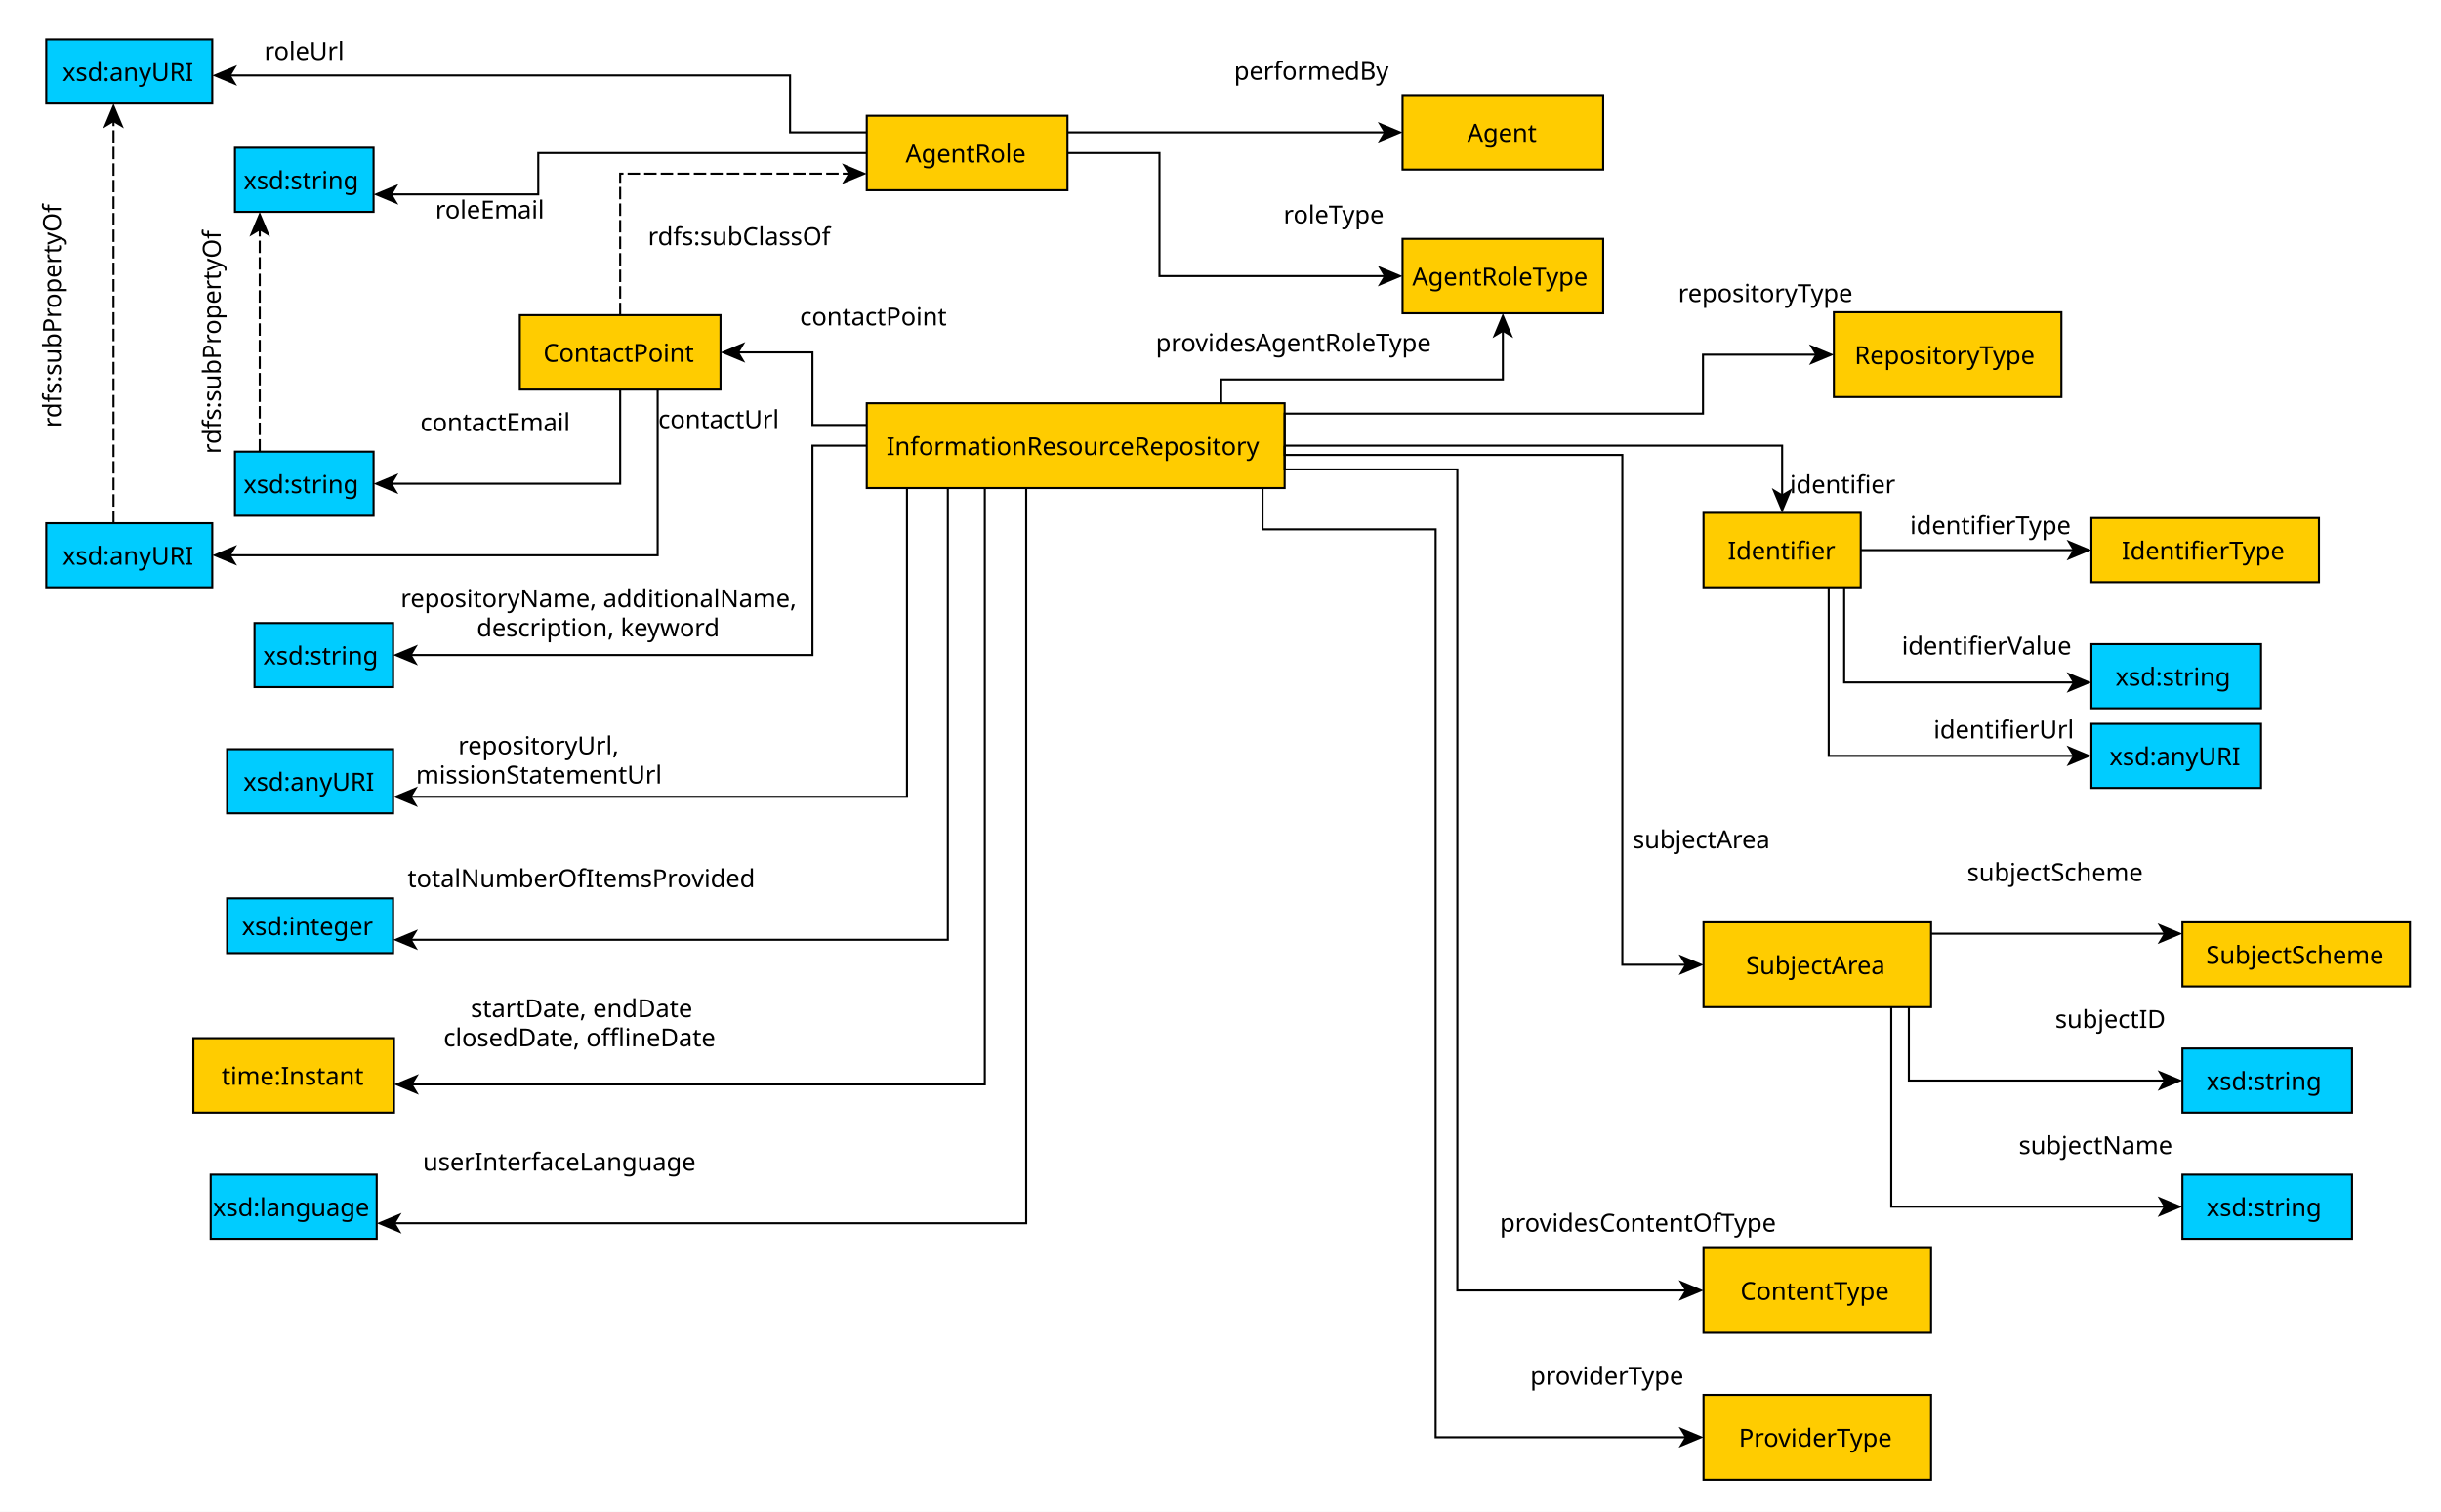
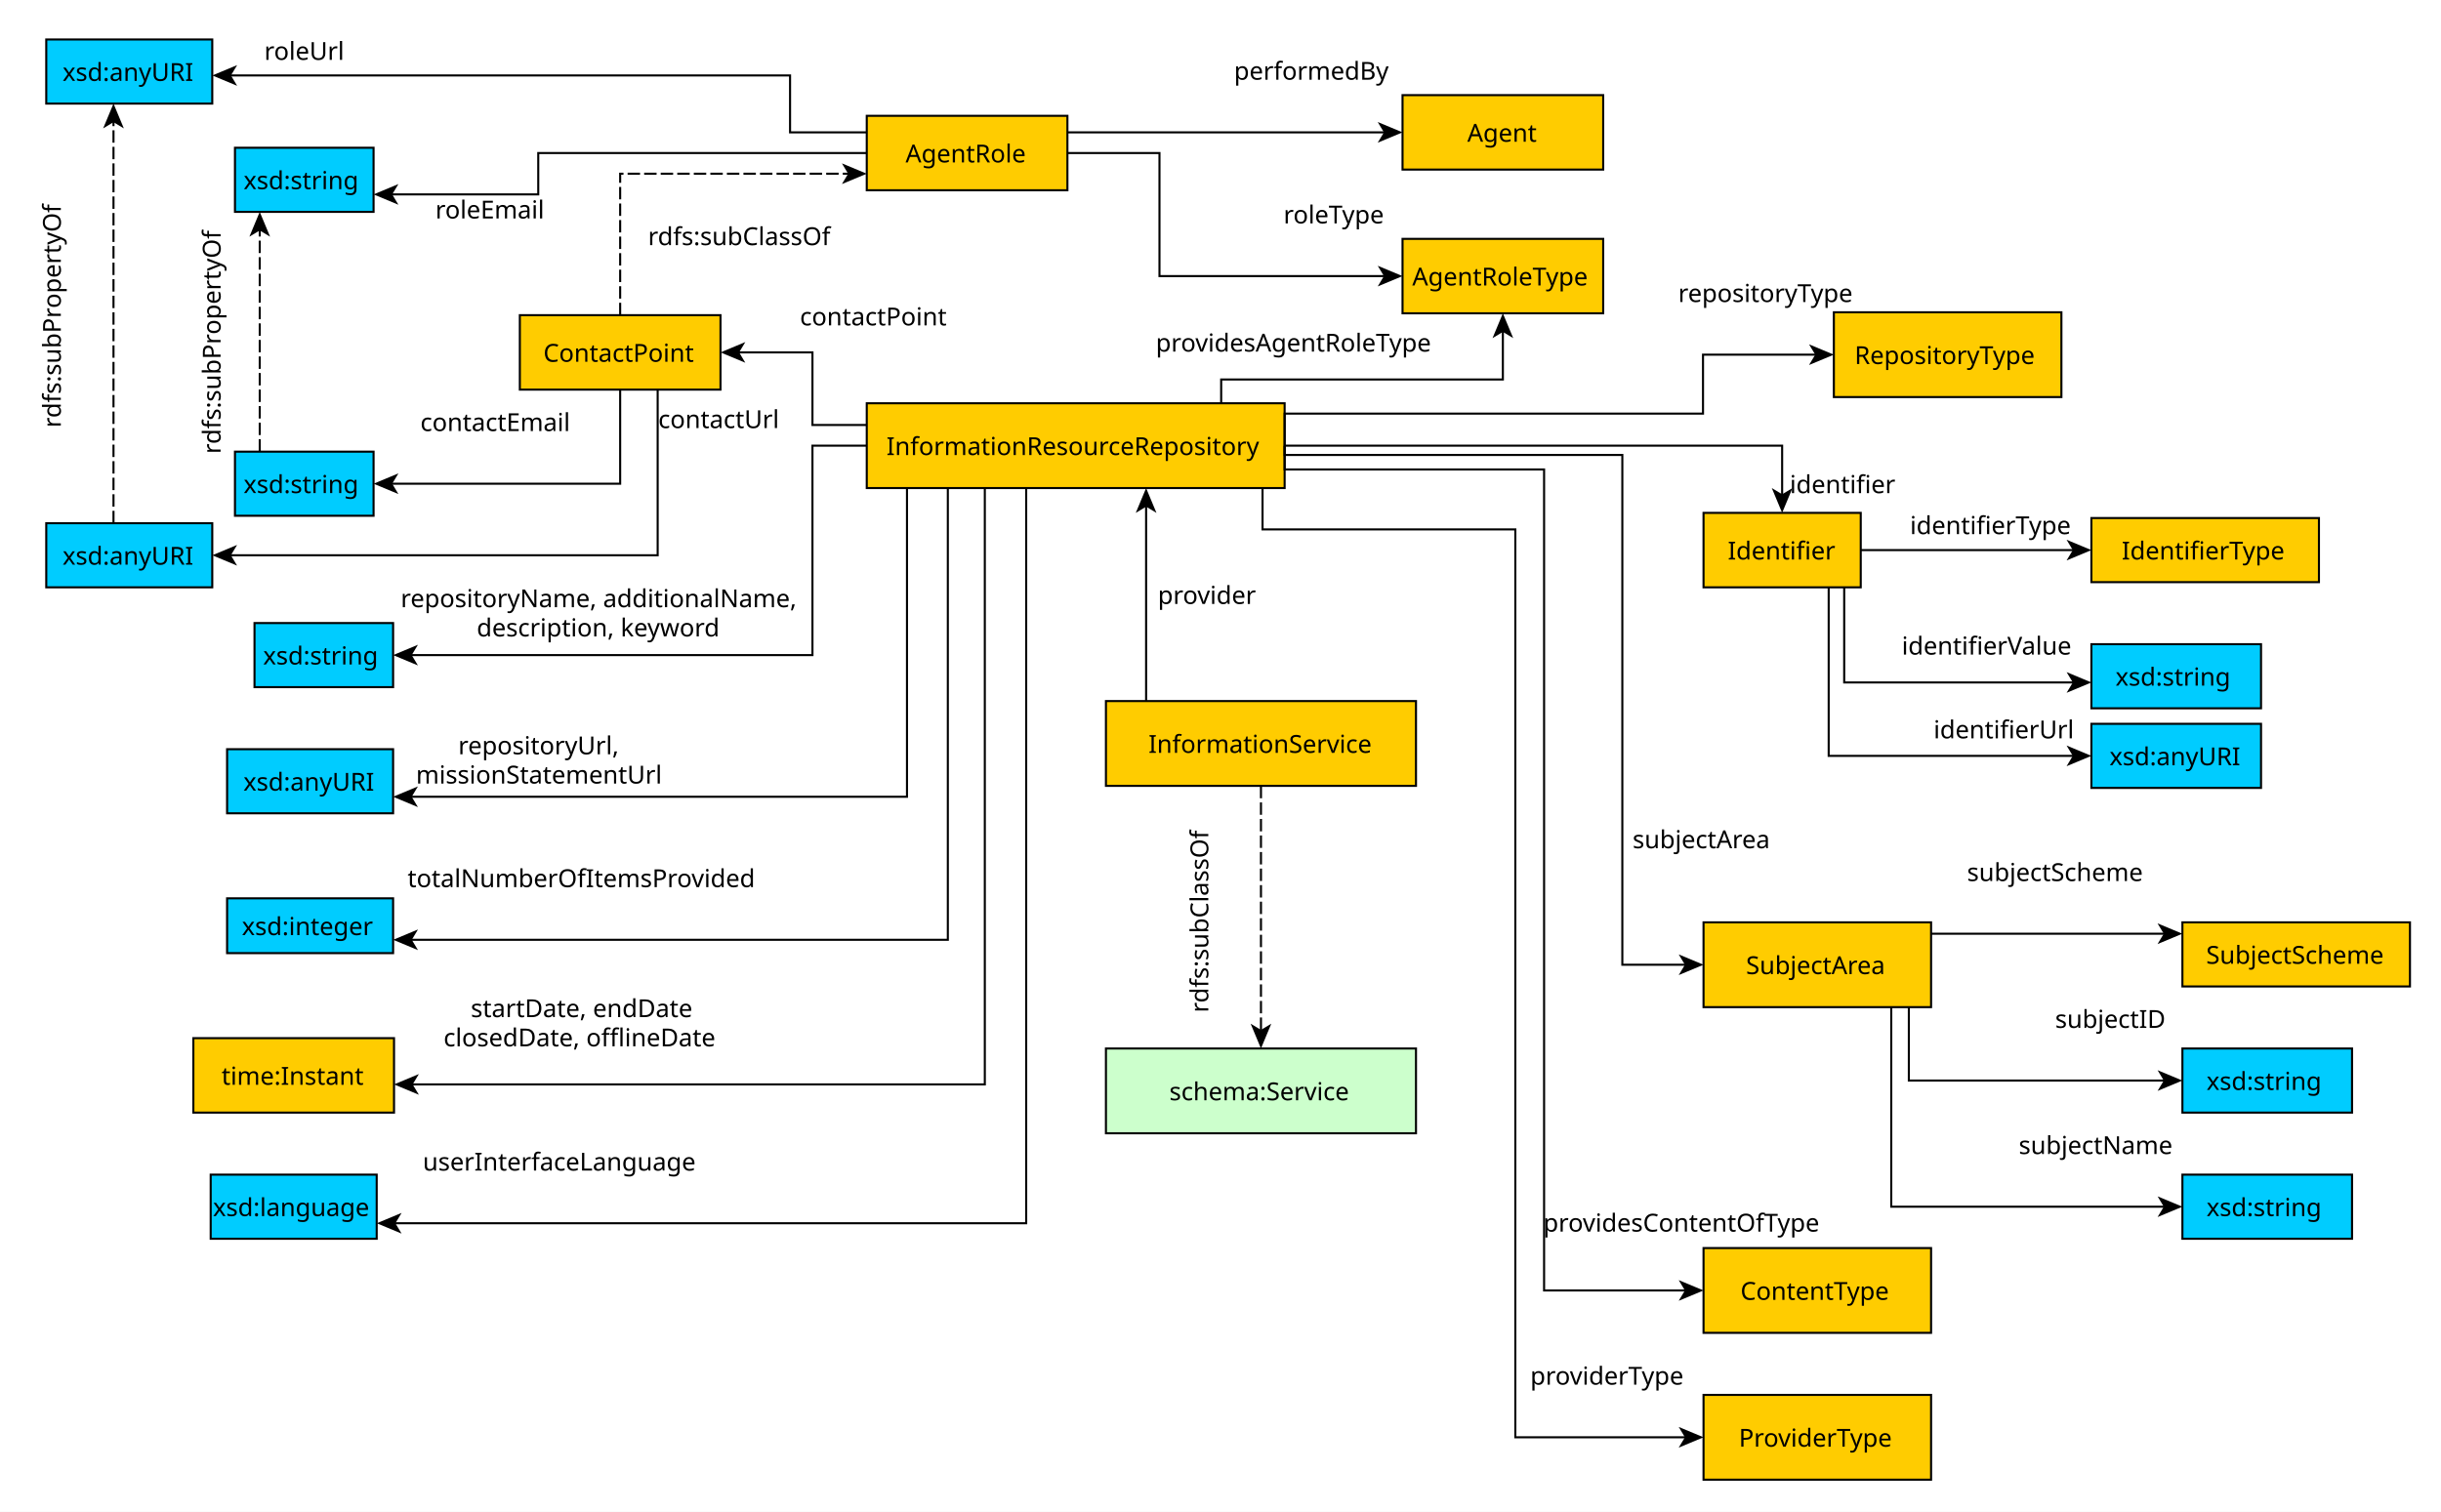
<svg xmlns="http://www.w3.org/2000/svg" fill-opacity="1" color-rendering="auto" color-interpolation="auto" text-rendering="auto" stroke="black" stroke-linecap="square" width="1180" stroke-miterlimit="10" shape-rendering="auto" stroke-opacity="1" fill="black" stroke-dasharray="none" font-weight="normal" stroke-width="1" height="731" font-family="'Dialog'" font-style="normal" stroke-linejoin="miter" font-size="12px" stroke-dashoffset="0" image-rendering="auto">
  <defs id="genericDefs" />
  <g>
    <defs id="defs1">
      <clipPath clipPathUnits="userSpaceOnUse" id="clipPath1">
        <path d="M0 0 L1180 0 L1180 731 L0 731 L0 0 Z" />
      </clipPath>
      <clipPath clipPathUnits="userSpaceOnUse" id="clipPath2">
        <path d="M-8 -115 L1172 -115 L1172 616 L-8 616 L-8 -115 Z" />
      </clipPath>
      <clipPath clipPathUnits="userSpaceOnUse" id="clipPath3">
        <path d="M221.457 -93.035 L221.457 1086.965 L-509.543 1086.965 L-509.543 -93.035 L221.457 -93.035 Z" />
      </clipPath>
      <clipPath clipPathUnits="userSpaceOnUse" id="clipPath4">
        <path d="M208.776 -15.799 L208.776 1164.201 L-522.224 1164.201 L-522.224 -15.799 L208.776 -15.799 Z" />
      </clipPath>
+       <clipPath clipPathUnits="userSpaceOnUse" id="clipPath5">
+         <path d="M491.637 -570.494 L491.637 609.506 L-239.363 609.506 L-239.363 -570.494 L491.637 -570.494 Z" />
+       </clipPath>
    </defs>
    <g fill="white" text-rendering="geometricPrecision" shape-rendering="geometricPrecision" transform="translate(8,115)" stroke="white">
      <rect x="-8" width="1180" height="731" y="-115" clip-path="url(#clipPath2)" stroke="none" />
    </g>
    <g fill="rgb(255,204,0)" text-rendering="geometricPrecision" shape-rendering="geometricPrecision" transform="matrix(1,0,0,1,8,115)" stroke="rgb(255,204,0)">
      <rect x="411" width="202" height="41" y="80" clip-path="url(#clipPath2)" stroke="none" />
    </g>
    <g text-rendering="geometricPrecision" stroke-miterlimit="1.45" shape-rendering="geometricPrecision" transform="matrix(1,0,0,1,8,115)" stroke-linecap="butt">
      <rect fill="none" x="411" width="202" height="41" y="80" clip-path="url(#clipPath2)" />
      <text x="420.512" xml:space="preserve" y="105.035" clip-path="url(#clipPath2)" font-family="sans-serif" stroke="none">InformationResourceRepository</text>
    </g>
    <g fill="rgb(255,204,0)" text-rendering="geometricPrecision" shape-rendering="geometricPrecision" transform="matrix(1,0,0,1,8,115)" stroke="rgb(255,204,0)">
      <rect x="815.5" width="76" height="36" y="133" clip-path="url(#clipPath2)" stroke="none" />
    </g>
    <g text-rendering="geometricPrecision" stroke-miterlimit="1.45" shape-rendering="geometricPrecision" transform="matrix(1,0,0,1,8,115)" stroke-linecap="butt">
      <rect fill="none" x="815.5" width="76" height="36" y="133" clip-path="url(#clipPath2)" />
      <text x="827.212" xml:space="preserve" y="155.535" clip-path="url(#clipPath2)" font-family="sans-serif" stroke="none">Identifier</text>
    </g>
    <g fill="rgb(255,204,0)" text-rendering="geometricPrecision" shape-rendering="geometricPrecision" transform="matrix(1,0,0,1,8,115)" stroke="rgb(255,204,0)">
      <rect x="1003" width="110" height="31" y="135.5" clip-path="url(#clipPath2)" stroke="none" />
    </g>
    <g text-rendering="geometricPrecision" stroke-miterlimit="1.45" shape-rendering="geometricPrecision" transform="matrix(1,0,0,1,8,115)" stroke-linecap="butt">
      <rect fill="none" x="1003" width="110" height="31" y="135.5" clip-path="url(#clipPath2)" />
      <text x="1017.664" xml:space="preserve" y="155.535" clip-path="url(#clipPath2)" font-family="sans-serif" stroke="none">IdentifierType</text>
    </g>
    <g fill="rgb(0,204,255)" text-rendering="geometricPrecision" shape-rendering="geometricPrecision" transform="matrix(1,0,0,1,8,115)" stroke="rgb(0,204,255)">
      <rect x="1003" width="82" height="31" y="196.5" clip-path="url(#clipPath2)" stroke="none" />
    </g>
    <g text-rendering="geometricPrecision" stroke-miterlimit="1.45" shape-rendering="geometricPrecision" transform="matrix(1,0,0,1,8,115)" stroke-linecap="butt">
      <rect fill="none" x="1003" width="82" height="31" y="196.5" clip-path="url(#clipPath2)" />
      <text x="1014.63" xml:space="preserve" y="216.535" clip-path="url(#clipPath2)" font-family="sans-serif" stroke="none">xsd:string</text>
    </g>
    <g fill="rgb(0,204,255)" text-rendering="geometricPrecision" shape-rendering="geometricPrecision" transform="matrix(1,0,0,1,8,115)" stroke="rgb(0,204,255)">
      <rect x="1003" width="82" height="31" y="235" clip-path="url(#clipPath2)" stroke="none" />
    </g>
    <g text-rendering="geometricPrecision" stroke-miterlimit="1.45" shape-rendering="geometricPrecision" transform="matrix(1,0,0,1,8,115)" stroke-linecap="butt">
      <rect fill="none" x="1003" width="82" height="31" y="235" clip-path="url(#clipPath2)" />
      <text x="1011.735" xml:space="preserve" y="255.035" clip-path="url(#clipPath2)" font-family="sans-serif" stroke="none">xsd:anyURI</text>
    </g>
    <g fill="rgb(0,204,255)" text-rendering="geometricPrecision" shape-rendering="geometricPrecision" transform="matrix(1,0,0,1,8,115)" stroke="rgb(0,204,255)">
      <rect x="115.029" width="67" height="31" y="186.274" clip-path="url(#clipPath2)" stroke="none" />
    </g>
    <g text-rendering="geometricPrecision" stroke-miterlimit="1.45" shape-rendering="geometricPrecision" transform="matrix(1,0,0,1,8,115)" stroke-linecap="butt">
      <rect fill="none" x="115.029" width="67" height="31" y="186.274" clip-path="url(#clipPath2)" />
      <text x="119.159" xml:space="preserve" y="206.31" clip-path="url(#clipPath2)" font-family="sans-serif" stroke="none">xsd:string</text>
    </g>
    <g fill="rgb(0,204,255)" text-rendering="geometricPrecision" shape-rendering="geometricPrecision" transform="matrix(1,0,0,1,8,115)" stroke="rgb(0,204,255)">
      <rect x="101.779" width="80.25" height="31" y="247.274" clip-path="url(#clipPath2)" stroke="none" />
    </g>
    <g text-rendering="geometricPrecision" stroke-miterlimit="1.45" shape-rendering="geometricPrecision" transform="matrix(1,0,0,1,8,115)" stroke-linecap="butt">
      <rect fill="none" x="101.779" width="80.25" height="31" y="247.274" clip-path="url(#clipPath2)" />
      <text x="109.64" xml:space="preserve" y="267.31" clip-path="url(#clipPath2)" font-family="sans-serif" stroke="none">xsd:anyURI</text>
    </g>
    <g fill="rgb(255,204,0)" text-rendering="geometricPrecision" shape-rendering="geometricPrecision" transform="matrix(1,0,0,1,8,115)" stroke="rgb(255,204,0)">
      <rect x="670" width="97" height="36" y="-69" clip-path="url(#clipPath2)" stroke="none" />
    </g>
    <g text-rendering="geometricPrecision" stroke-miterlimit="1.45" shape-rendering="geometricPrecision" transform="matrix(1,0,0,1,8,115)" stroke-linecap="butt">
      <rect fill="none" x="670" width="97" height="36" y="-69" clip-path="url(#clipPath2)" />
      <text x="701.309" xml:space="preserve" y="-46.465" clip-path="url(#clipPath2)" font-family="sans-serif" stroke="none">Agent</text>
    </g>
    <g fill="rgb(0,204,255)" text-rendering="geometricPrecision" shape-rendering="geometricPrecision" transform="matrix(1,0,0,1,8,115)" stroke="rgb(0,204,255)">
      <rect x="105.587" width="67" height="31" y="-43.553" clip-path="url(#clipPath2)" stroke="none" />
    </g>
    <g text-rendering="geometricPrecision" stroke-miterlimit="1.45" shape-rendering="geometricPrecision" transform="matrix(1,0,0,1,8,115)" stroke-linecap="butt">
      <rect fill="none" x="105.587" width="67" height="31" y="-43.553" clip-path="url(#clipPath2)" />
      <text x="109.717" xml:space="preserve" y="-23.518" clip-path="url(#clipPath2)" font-family="sans-serif" stroke="none">xsd:string</text>
    </g>
    <g fill="rgb(255,204,0)" text-rendering="geometricPrecision" shape-rendering="geometricPrecision" transform="matrix(1,0,0,1,8,115)" stroke="rgb(255,204,0)">
      <rect x="878.5" width="110" height="41" y="36" clip-path="url(#clipPath2)" stroke="none" />
    </g>
    <g text-rendering="geometricPrecision" stroke-miterlimit="1.45" shape-rendering="geometricPrecision" transform="matrix(1,0,0,1,8,115)" stroke-linecap="butt">
      <rect fill="none" x="878.5" width="110" height="41" y="36" clip-path="url(#clipPath2)" />
      <text x="888.541" xml:space="preserve" y="61.035" clip-path="url(#clipPath2)" font-family="sans-serif" stroke="none">RepositoryType</text>
    </g>
    <g fill="rgb(0,204,255)" text-rendering="geometricPrecision" shape-rendering="geometricPrecision" transform="matrix(1,0,0,1,8,115)" stroke="rgb(0,204,255)">
      <rect x="101.779" width="80.25" height="26.5" y="319.387" clip-path="url(#clipPath2)" stroke="none" />
    </g>
    <g text-rendering="geometricPrecision" stroke-miterlimit="1.45" shape-rendering="geometricPrecision" transform="matrix(1,0,0,1,8,115)" stroke-linecap="butt">
      <rect fill="none" x="101.779" width="80.25" height="26.5" y="319.387" clip-path="url(#clipPath2)" />
      <text x="108.907" xml:space="preserve" y="337.172" clip-path="url(#clipPath2)" font-family="sans-serif" stroke="none">xsd:integer</text>
    </g>
    <g fill="rgb(0,204,255)" text-rendering="geometricPrecision" shape-rendering="geometricPrecision" transform="matrix(1,0,0,1,8,115)" stroke="rgb(0,204,255)">
      <rect x="93.848" width="80.25" height="31" y="453" clip-path="url(#clipPath2)" stroke="none" />
    </g>
    <g text-rendering="geometricPrecision" stroke-miterlimit="1.45" shape-rendering="geometricPrecision" transform="matrix(1,0,0,1,8,115)" stroke-linecap="butt">
      <rect fill="none" x="93.848" width="80.25" height="31" y="453" clip-path="url(#clipPath2)" />
      <text x="94.926" xml:space="preserve" y="473.035" clip-path="url(#clipPath2)" font-family="sans-serif" stroke="none">xsd:language</text>
    </g>
    <g fill="rgb(255,204,0)" text-rendering="geometricPrecision" shape-rendering="geometricPrecision" transform="matrix(1,0,0,1,8,115)" stroke="rgb(255,204,0)">
      <rect x="815.5" width="110" height="41" y="331" clip-path="url(#clipPath2)" stroke="none" />
    </g>
    <g text-rendering="geometricPrecision" stroke-miterlimit="1.45" shape-rendering="geometricPrecision" transform="matrix(1,0,0,1,8,115)" stroke-linecap="butt">
      <rect fill="none" x="815.5" width="110" height="41" y="331" clip-path="url(#clipPath2)" />
      <text x="836.032" xml:space="preserve" y="356.035" clip-path="url(#clipPath2)" font-family="sans-serif" stroke="none">SubjectArea</text>
    </g>
    <g fill="rgb(255,204,0)" text-rendering="geometricPrecision" shape-rendering="geometricPrecision" transform="matrix(1,0,0,1,8,115)" stroke="rgb(255,204,0)">
      <rect x="1047" width="110" height="31" y="331" clip-path="url(#clipPath2)" stroke="none" />
    </g>
    <g text-rendering="geometricPrecision" stroke-miterlimit="1.45" shape-rendering="geometricPrecision" transform="matrix(1,0,0,1,8,115)" stroke-linecap="butt">
      <rect fill="none" x="1047" width="110" height="31" y="331" clip-path="url(#clipPath2)" />
      <text x="1058.468" xml:space="preserve" y="351.035" clip-path="url(#clipPath2)" font-family="sans-serif" stroke="none">SubjectScheme</text>
    </g>
    <g fill="rgb(0,204,255)" text-rendering="geometricPrecision" shape-rendering="geometricPrecision" transform="matrix(1,0,0,1,8,115)" stroke="rgb(0,204,255)">
      <rect x="1047" width="82" height="31" y="392" clip-path="url(#clipPath2)" stroke="none" />
    </g>
    <g text-rendering="geometricPrecision" stroke-miterlimit="1.45" shape-rendering="geometricPrecision" transform="matrix(1,0,0,1,8,115)" stroke-linecap="butt">
      <rect fill="none" x="1047" width="82" height="31" y="392" clip-path="url(#clipPath2)" />
      <text x="1058.63" xml:space="preserve" y="412.035" clip-path="url(#clipPath2)" font-family="sans-serif" stroke="none">xsd:string</text>
    </g>
    <g fill="rgb(0,204,255)" text-rendering="geometricPrecision" shape-rendering="geometricPrecision" transform="matrix(1,0,0,1,8,115)" stroke="rgb(0,204,255)">
      <rect x="1047" width="82" height="31" y="453" clip-path="url(#clipPath2)" stroke="none" />
    </g>
    <g text-rendering="geometricPrecision" stroke-miterlimit="1.45" shape-rendering="geometricPrecision" transform="matrix(1,0,0,1,8,115)" stroke-linecap="butt">
      <rect fill="none" x="1047" width="82" height="31" y="453" clip-path="url(#clipPath2)" />
      <text x="1058.63" xml:space="preserve" y="473.035" clip-path="url(#clipPath2)" font-family="sans-serif" stroke="none">xsd:string</text>
    </g>
    <g fill="rgb(255,204,0)" text-rendering="geometricPrecision" shape-rendering="geometricPrecision" transform="matrix(1,0,0,1,8,115)" stroke="rgb(255,204,0)">
      <rect x="815.5" width="110" height="41" y="488.5" clip-path="url(#clipPath2)" stroke="none" />
    </g>
    <g text-rendering="geometricPrecision" stroke-miterlimit="1.45" shape-rendering="geometricPrecision" transform="matrix(1,0,0,1,8,115)" stroke-linecap="butt">
      <rect fill="none" x="815.5" width="110" height="41" y="488.5" clip-path="url(#clipPath2)" />
      <text x="833.337" xml:space="preserve" y="513.535" clip-path="url(#clipPath2)" font-family="sans-serif" stroke="none">ContentType</text>
    </g>
    <g fill="rgb(255,204,0)" text-rendering="geometricPrecision" shape-rendering="geometricPrecision" transform="matrix(1,0,0,1,8,115)" stroke="rgb(255,204,0)">
      <rect x="815.5" width="110" height="41" y="559.5" clip-path="url(#clipPath2)" stroke="none" />
    </g>
    <g text-rendering="geometricPrecision" stroke-miterlimit="1.45" shape-rendering="geometricPrecision" transform="matrix(1,0,0,1,8,115)" stroke-linecap="butt">
      <rect fill="none" x="815.5" width="110" height="41" y="559.5" clip-path="url(#clipPath2)" />
      <text x="832.581" xml:space="preserve" y="584.535" clip-path="url(#clipPath2)" font-family="sans-serif" stroke="none">ProviderType</text>
    </g>
    <g fill="rgb(255,204,0)" text-rendering="geometricPrecision" shape-rendering="geometricPrecision" transform="matrix(1,0,0,1,8,115)" stroke="rgb(255,204,0)">
      <rect x="411" width="97" height="36" y="-59" clip-path="url(#clipPath2)" stroke="none" />
    </g>
    <g text-rendering="geometricPrecision" stroke-miterlimit="1.45" shape-rendering="geometricPrecision" transform="matrix(1,0,0,1,8,115)" stroke-linecap="butt">
      <rect fill="none" x="411" width="97" height="36" y="-59" clip-path="url(#clipPath2)" />
      <text x="429.752" xml:space="preserve" y="-36.465" clip-path="url(#clipPath2)" font-family="sans-serif" stroke="none">AgentRole</text>
    </g>
    <g fill="rgb(255,204,0)" text-rendering="geometricPrecision" shape-rendering="geometricPrecision" transform="matrix(1,0,0,1,8,115)" stroke="rgb(255,204,0)">
      <rect x="670" width="97" height="36" y="0.5" clip-path="url(#clipPath2)" stroke="none" />
    </g>
    <g text-rendering="geometricPrecision" stroke-miterlimit="1.45" shape-rendering="geometricPrecision" transform="matrix(1,0,0,1,8,115)" stroke-linecap="butt">
      <rect fill="none" x="670" width="97" height="36" y="0.5" clip-path="url(#clipPath2)" />
      <text x="674.704" xml:space="preserve" y="23.035" clip-path="url(#clipPath2)" font-family="sans-serif" stroke="none">AgentRoleType</text>
    </g>
    <g fill="rgb(255,204,0)" text-rendering="geometricPrecision" shape-rendering="geometricPrecision" transform="matrix(1,0,0,1,8,115)" stroke="rgb(255,204,0)">
      <rect x="243.293" width="97" height="36" y="37.399" clip-path="url(#clipPath2)" stroke="none" />
    </g>
    <g text-rendering="geometricPrecision" stroke-miterlimit="1.45" shape-rendering="geometricPrecision" transform="matrix(1,0,0,1,8,115)" stroke-linecap="butt">
      <rect fill="none" x="243.293" width="97" height="36" y="37.399" clip-path="url(#clipPath2)" />
      <text x="254.654" xml:space="preserve" y="59.934" clip-path="url(#clipPath2)" font-family="sans-serif" stroke="none">ContactPoint</text>
    </g>
    <g fill="rgb(0,204,255)" text-rendering="geometricPrecision" shape-rendering="geometricPrecision" transform="matrix(1,0,0,1,8,115)" stroke="rgb(0,204,255)">
      <rect x="14.359" width="80.25" height="31" y="-95.909" clip-path="url(#clipPath2)" stroke="none" />
    </g>
    <g text-rendering="geometricPrecision" stroke-miterlimit="1.45" shape-rendering="geometricPrecision" transform="matrix(1,0,0,1,8,115)" stroke-linecap="butt">
      <rect fill="none" x="14.359" width="80.25" height="31" y="-95.909" clip-path="url(#clipPath2)" />
      <text x="22.22" xml:space="preserve" y="-75.874" clip-path="url(#clipPath2)" font-family="sans-serif" stroke="none">xsd:anyURI</text>
    </g>
    <g fill="rgb(255,204,0)" text-rendering="geometricPrecision" shape-rendering="geometricPrecision" transform="matrix(1,0,0,1,8,115)" stroke="rgb(255,204,0)">
      <rect x="85.473" width="97" height="36" y="387" clip-path="url(#clipPath2)" stroke="none" />
    </g>
    <g text-rendering="geometricPrecision" stroke-miterlimit="1.45" shape-rendering="geometricPrecision" transform="matrix(1,0,0,1,8,115)" stroke-linecap="butt">
      <rect fill="none" x="85.473" width="97" height="36" y="387" clip-path="url(#clipPath2)" />
      <text x="99.115" xml:space="preserve" y="409.535" clip-path="url(#clipPath2)" font-family="sans-serif" stroke="none">time:Instant</text>
    </g>
    <g fill="rgb(0,204,255)" text-rendering="geometricPrecision" shape-rendering="geometricPrecision" transform="matrix(1,0,0,1,8,115)" stroke="rgb(0,204,255)">
      <rect x="105.587" width="67" height="31" y="103.399" clip-path="url(#clipPath2)" stroke="none" />
    </g>
    <g text-rendering="geometricPrecision" stroke-miterlimit="1.45" shape-rendering="geometricPrecision" transform="matrix(1,0,0,1,8,115)" stroke-linecap="butt">
      <rect fill="none" x="105.587" width="67" height="31" y="103.399" clip-path="url(#clipPath2)" />
      <text x="109.717" xml:space="preserve" y="123.434" clip-path="url(#clipPath2)" font-family="sans-serif" stroke="none">xsd:string</text>
    </g>
    <g fill="rgb(0,204,255)" text-rendering="geometricPrecision" shape-rendering="geometricPrecision" transform="matrix(1,0,0,1,8,115)" stroke="rgb(0,204,255)">
      <rect x="14.359" width="80.25" height="31" y="138" clip-path="url(#clipPath2)" stroke="none" />
    </g>
    <g text-rendering="geometricPrecision" stroke-miterlimit="1.45" shape-rendering="geometricPrecision" transform="matrix(1,0,0,1,8,115)" stroke-linecap="butt">
      <rect fill="none" x="14.359" width="80.25" height="31" y="138" clip-path="url(#clipPath2)" />
      <text x="22.22" xml:space="preserve" y="158.035" clip-path="url(#clipPath2)" font-family="sans-serif" stroke="none">xsd:anyURI</text>
+     </g>
+     <g fill="rgb(255,204,0)" text-rendering="geometricPrecision" shape-rendering="geometricPrecision" transform="matrix(1,0,0,1,8,115)" stroke="rgb(255,204,0)">
+       <rect x="526.621" width="149.879" height="41" y="224" clip-path="url(#clipPath2)" stroke="none" />
+     </g>
+     <g text-rendering="geometricPrecision" stroke-miterlimit="1.45" shape-rendering="geometricPrecision" transform="matrix(1,0,0,1,8,115)" stroke-linecap="butt">
+       <rect fill="none" x="526.621" width="149.879" height="41" y="224" clip-path="url(#clipPath2)" />
+       <text x="547.174" xml:space="preserve" y="249.035" clip-path="url(#clipPath2)" font-family="sans-serif" stroke="none">InformationService</text>
+     </g>
+     <g fill="rgb(204,255,204)" text-rendering="geometricPrecision" shape-rendering="geometricPrecision" transform="matrix(1,0,0,1,8,115)" stroke="rgb(204,255,204)">
+       <rect x="526.621" width="149.879" height="41" y="392" clip-path="url(#clipPath2)" stroke="none" />
+     </g>
+     <g text-rendering="geometricPrecision" stroke-miterlimit="1.45" shape-rendering="geometricPrecision" transform="matrix(1,0,0,1,8,115)" stroke-linecap="butt">
+       <rect fill="none" x="526.621" width="149.879" height="41" y="392" clip-path="url(#clipPath2)" />
+       <text x="557.264" xml:space="preserve" y="417.035" clip-path="url(#clipPath2)" font-family="sans-serif" stroke="none">schema:Service</text>
      <path fill="none" d="M613 100.5 L853.5 100.5 L853.5 125" clip-path="url(#clipPath2)" />
      <path d="M853.5 133 L858.5 121 L853.5 124 L848.5 121 Z" clip-path="url(#clipPath2)" stroke="none" />
      <text x="857.206" xml:space="preserve" y="123.469" clip-path="url(#clipPath2)" font-family="sans-serif" stroke="none">identifier</text>
      <path fill="none" d="M891.5 151 L995 151" clip-path="url(#clipPath2)" />
      <path d="M1003 151 L991 146 L994 151 L991 156 Z" clip-path="url(#clipPath2)" stroke="none" />
      <text x="915.316" xml:space="preserve" y="143.285" clip-path="url(#clipPath2)" font-family="sans-serif" stroke="none">identifierType</text>
      <path fill="none" d="M883.5 168.969 L883.5 215 L995.015 215" clip-path="url(#clipPath2)" />
      <path d="M1003.015 215 L991.015 210 L994.015 215 L991.015 220 Z" clip-path="url(#clipPath2)" stroke="none" />
      <text x="911.338" xml:space="preserve" y="201.535" clip-path="url(#clipPath2)" font-family="sans-serif" stroke="none">identifierValue</text>
      <path fill="none" d="M876 169.025 L876 250.5 L995 250.5" clip-path="url(#clipPath2)" />
      <path d="M1003 250.5 L991 245.5 L994 250.5 L991 255.5 Z" clip-path="url(#clipPath2)" stroke="none" />
      <text x="926.719" xml:space="preserve" y="242.035" clip-path="url(#clipPath2)" font-family="sans-serif" stroke="none">identifierUrl</text>
      <path fill="none" d="M410.999 100.5 L384.75 100.5 L384.75 201.774 L190.029 201.774" clip-path="url(#clipPath2)" />
      <path d="M182.029 201.774 L194.029 206.774 L191.029 201.774 L194.029 196.774 Z" clip-path="url(#clipPath2)" stroke="none" />
      <text x="185.705" xml:space="preserve" y="178.611" clip-path="url(#clipPath2)" font-family="sans-serif" stroke="none">repositoryName, additionalName,</text>
      <text x="222.464" xml:space="preserve" y="192.744" clip-path="url(#clipPath2)" font-family="sans-serif" stroke="none">description, keyword</text>
      <path fill="none" d="M430.445 121.017 L430.445 270.274 L190.023 270.274" clip-path="url(#clipPath2)" />
      <path d="M182.023 270.274 L194.023 275.274 L191.023 270.274 L194.023 265.274 Z" clip-path="url(#clipPath2)" stroke="none" />
      <text x="213.509" xml:space="preserve" y="249.743" clip-path="url(#clipPath2)" font-family="sans-serif" stroke="none">repositoryUrl,</text>
      <text x="193.095" xml:space="preserve" y="263.876" clip-path="url(#clipPath2)" font-family="sans-serif" stroke="none">missionStatementUrl</text>
      <path fill="none" d="M613 100.5 L613 85 L815.25 85 L815.25 56.5 L870.5 56.5" clip-path="url(#clipPath2)" />
      <path d="M878.5 56.5 L866.5 51.5 L869.5 56.5 L866.5 61.5 Z" clip-path="url(#clipPath2)" stroke="none" />
      <text x="803.255" xml:space="preserve" y="31.035" clip-path="url(#clipPath2)" font-family="sans-serif" stroke="none">repositoryType</text>
      <path fill="none" d="M450.192 120.995 L450.192 339.436 L190.059 339.436" clip-path="url(#clipPath2)" />
      <path d="M182.059 339.436 L194.059 344.436 L191.059 339.436 L194.059 334.436 Z" clip-path="url(#clipPath2)" stroke="none" />
      <text x="189.029" xml:space="preserve" y="313.971" clip-path="url(#clipPath2)" font-family="sans-serif" stroke="none">totalNumberOfItemsProvided</text>
      <path fill="none" d="M488.069 121.017 L488.069 476.5 L182.129 476.5" clip-path="url(#clipPath2)" />
      <path d="M174.129 476.5 L186.129 481.5 L183.129 476.5 L186.129 471.5 Z" clip-path="url(#clipPath2)" stroke="none" />
      <text x="196.388" xml:space="preserve" y="451.035" clip-path="url(#clipPath2)" font-family="sans-serif" stroke="none">userInterfaceLanguage</text>
      <path fill="none" d="M613 100.5 L613 105 L776.25 105 L776.25 351.5 L807.5 351.5" clip-path="url(#clipPath2)" />
      <path d="M815.5 351.5 L803.5 346.5 L806.5 351.5 L803.5 356.5 Z" clip-path="url(#clipPath2)" stroke="none" />
      <text x="781.205" xml:space="preserve" y="295.16" clip-path="url(#clipPath2)" font-family="sans-serif" stroke="none">subjectArea</text>
      <path fill="none" d="M925.521 336.5 L1038.979 336.5" clip-path="url(#clipPath2)" />
      <path d="M1046.979 336.5 L1034.979 331.5 L1037.979 336.5 L1034.979 341.5 Z" clip-path="url(#clipPath2)" stroke="none" />
      <text x="942.891" xml:space="preserve" y="311.035" clip-path="url(#clipPath2)" font-family="sans-serif" stroke="none">subjectScheme</text>
      <path fill="none" d="M914.75 371.981 L914.75 407.5 L1039 407.5" clip-path="url(#clipPath2)" />
      <path d="M1047 407.5 L1035 402.5 L1038 407.5 L1035 412.5 Z" clip-path="url(#clipPath2)" stroke="none" />
      <text x="985.483" xml:space="preserve" y="382.035" clip-path="url(#clipPath2)" font-family="sans-serif" stroke="none">subjectID</text>
      <path fill="none" d="M906.25 372.021 L906.25 468.5 L1039 468.5" clip-path="url(#clipPath2)" />
      <path d="M1047 468.5 L1035 463.5 L1038 468.5 L1035 473.5 Z" clip-path="url(#clipPath2)" stroke="none" />
      <text x="967.891" xml:space="preserve" y="443.035" clip-path="url(#clipPath2)" font-family="sans-serif" stroke="none">subjectName</text>
-       <path fill="none" d="M613 100.5 L613 112 L696.5 112 L696.5 509 L807.5 509" clip-path="url(#clipPath2)" />
+       <path fill="none" d="M613 100.5 L613 112 L738.424 112 L738.424 509 L807.5 509" clip-path="url(#clipPath2)" />
      <path d="M815.5 509 L803.5 504 L806.5 509 L803.5 514 Z" clip-path="url(#clipPath2)" stroke="none" />
-       <text x="717.035" xml:space="preserve" y="480.535" clip-path="url(#clipPath2)" font-family="sans-serif" stroke="none">providesContentOfType</text>
-       <path fill="none" d="M602.325 121.027 L602.325 141 L686 141 L686 580 L807.5 580" clip-path="url(#clipPath2)" />
+       <text x="737.997" xml:space="preserve" y="480.535" clip-path="url(#clipPath2)" font-family="sans-serif" stroke="none">providesContentOfType</text>
+       <path fill="none" d="M602.325 121.027 L602.325 141 L724.524 141 L724.524 580 L807.5 580" clip-path="url(#clipPath2)" />
      <path d="M815.5 580 L803.5 575 L806.5 580 L803.5 585 Z" clip-path="url(#clipPath2)" stroke="none" />
      <text x="731.742" xml:space="preserve" y="554.535" clip-path="url(#clipPath2)" font-family="sans-serif" stroke="none">providerType</text>
      <path fill="none" d="M507.984 -51 L662 -51" clip-path="url(#clipPath2)" />
      <path d="M670 -51 L658 -56 L661 -51 L658 -46 Z" clip-path="url(#clipPath2)" stroke="none" />
      <text x="588.545" xml:space="preserve" y="-76.465" clip-path="url(#clipPath2)" font-family="sans-serif" stroke="none">performedBy</text>
      <path fill="none" d="M410.961 -41 L252.193 -41 L252.193 -21 L180.594 -21" clip-path="url(#clipPath2)" />
      <path d="M172.594 -21 L184.594 -16 L181.594 -21 L184.594 -26 Z" clip-path="url(#clipPath2)" stroke="none" />
      <text x="202.463" xml:space="preserve" y="-9.36" clip-path="url(#clipPath2)" font-family="sans-serif" stroke="none">roleEmail</text>
      <path fill="none" d="M508 -41 L552.5 -41 L552.5 18.5 L662 18.5" clip-path="url(#clipPath2)" />
      <path d="M670 18.5 L658 13.5 L661 18.5 L658 23.5 Z" clip-path="url(#clipPath2)" stroke="none" />
      <text x="612.469" xml:space="preserve" y="-6.965" clip-path="url(#clipPath2)" font-family="sans-serif" stroke="none">roleType</text>
      <path fill="none" d="M582.325 79.969 L582.325 68.5 L718.5 68.5 L718.5 44.5" clip-path="url(#clipPath2)" />
      <path d="M718.5 36.5 L713.5 48.5 L718.5 45.5 L723.5 48.5 Z" clip-path="url(#clipPath2)" stroke="none" />
      <text x="550.74" xml:space="preserve" y="55.004" clip-path="url(#clipPath2)" font-family="sans-serif" stroke="none">providesAgentRoleType</text>
      <path fill="none" d="M411.002 90.5 L384.75 90.5 L384.75 55.399 L348.293 55.399" clip-path="url(#clipPath2)" />
      <path d="M340.293 55.399 L352.293 60.399 L349.293 55.399 L352.293 50.399 Z" clip-path="url(#clipPath2)" stroke="none" />
      <text x="378.688" xml:space="preserve" y="42.345" clip-path="url(#clipPath2)" font-family="sans-serif" stroke="none">contactPoint</text>
      <path fill="none" stroke-dasharray="6,2" d="M291.793 37.399 L291.793 -31 L402.994 -31" clip-path="url(#clipPath2)" />
      <path stroke-dasharray="6,2" d="M410.994 -31 L398.994 -36 L401.994 -31 L398.994 -26 Z" clip-path="url(#clipPath2)" stroke="none" />
      <text x="305.26" xml:space="preserve" y="3.535" clip-path="url(#clipPath2)" font-family="sans-serif" stroke="none">rdfs:subClassOf</text>
      <path fill="none" d="M411.027 -51 L373.924 -51 L373.924 -78.52 L102.634 -78.52" clip-path="url(#clipPath2)" />
      <path d="M94.634 -78.52 L106.634 -73.52 L103.634 -78.52 L106.634 -83.52 Z" clip-path="url(#clipPath2)" stroke="none" />
      <text x="119.739" xml:space="preserve" y="-86.054" clip-path="url(#clipPath2)" font-family="sans-serif" stroke="none">roleUrl</text>
      <path fill="none" d="M468.069 120.973 L468.069 409.363 L190.482 409.363" clip-path="url(#clipPath2)" />
      <path d="M182.482 409.363 L194.482 414.363 L191.482 409.363 L194.482 404.363 Z" clip-path="url(#clipPath2)" stroke="none" />
      <text x="219.576" xml:space="preserve" y="376.831" clip-path="url(#clipPath2)" font-family="sans-serif" stroke="none">startDate, endDate</text>
      <text x="206.43" xml:space="preserve" y="390.964" clip-path="url(#clipPath2)" font-family="sans-serif" stroke="none">closedDate, offlineDate</text>
      <path fill="none" d="M291.793 73.399 L291.793 118.899 L180.597 118.899" clip-path="url(#clipPath2)" />
      <path d="M172.597 118.899 L184.597 123.899 L181.597 118.899 L184.597 113.899 Z" clip-path="url(#clipPath2)" stroke="none" />
      <text x="195.197" xml:space="preserve" y="93.434" clip-path="url(#clipPath2)" font-family="sans-serif" stroke="none">contactEmail</text>
      <path fill="none" stroke-dasharray="6,2" d="M117.559 103.365 L117.559 -4.556" clip-path="url(#clipPath2)" />
      <path stroke-dasharray="6,2" d="M117.559 -12.556 L112.559 -0.556 L117.559 -3.556 L122.559 -0.556 Z" clip-path="url(#clipPath2)" stroke="none" />
    </g>
    <g text-rendering="geometricPrecision" stroke-miterlimit="1.45" shape-rendering="geometricPrecision" font-family="sans-serif" transform="matrix(-0,-1,1,-0,93.0355,221.4567)" stroke-linecap="butt">
      <text x="2" xml:space="preserve" y="13.602" clip-path="url(#clipPath3)" stroke="none">rdfs:subPropertyOf</text>
    </g>
    <g text-rendering="geometricPrecision" stroke-miterlimit="1.45" shape-rendering="geometricPrecision" transform="matrix(1,0,0,1,8,115)" stroke-linecap="butt">
      <path fill="none" d="M309.923 73.362 L309.923 153.5 L102.609 153.5" clip-path="url(#clipPath2)" />
      <path d="M94.609 153.5 L106.609 158.5 L103.609 153.5 L106.609 148.5 Z" clip-path="url(#clipPath2)" stroke="none" />
      <text x="310.219" xml:space="preserve" y="92.001" clip-path="url(#clipPath2)" font-family="sans-serif" stroke="none">contactUrl</text>
      <path fill="none" stroke-dasharray="6,2" d="M46.865 137.995 L46.865 -56.919" clip-path="url(#clipPath2)" />
      <path stroke-dasharray="6,2" d="M46.865 -64.919 L41.865 -52.919 L46.865 -55.919 L51.865 -52.919 Z" clip-path="url(#clipPath2)" stroke="none" />
    </g>
    <g text-rendering="geometricPrecision" stroke-miterlimit="1.45" shape-rendering="geometricPrecision" font-family="sans-serif" transform="matrix(0,-1,1,0,15.7988,208.776)" stroke-linecap="butt">
      <text x="2" xml:space="preserve" y="13.602" clip-path="url(#clipPath4)" stroke="none">rdfs:subPropertyOf</text>
    </g>
+     <g text-rendering="geometricPrecision" stroke-miterlimit="1.45" shape-rendering="geometricPrecision" transform="matrix(1,0,0,1,8,115)" stroke-linecap="butt">
+       <path fill="none" d="M546.04 223.988 L546.04 129.001" clip-path="url(#clipPath2)" />
+       <path d="M546.04 121.001 L541.04 133.001 L546.04 130.001 L551.04 133.001 Z" clip-path="url(#clipPath2)" stroke="none" />
+       <text x="551.709" xml:space="preserve" y="177.035" clip-path="url(#clipPath2)" font-family="sans-serif" stroke="none">provider</text>
+       <path fill="none" stroke-dasharray="6,2" d="M601.561 265 L601.561 384" clip-path="url(#clipPath2)" />
+       <path stroke-dasharray="6,2" d="M601.561 392 L606.561 380 L601.561 383 L596.561 380 Z" clip-path="url(#clipPath2)" stroke="none" />
+     </g>
+     <g text-rendering="geometricPrecision" stroke-miterlimit="1.45" shape-rendering="geometricPrecision" font-family="sans-serif" transform="matrix(0,-1,1,0,570.4943,491.6367)" stroke-linecap="butt">
+       <text x="2" xml:space="preserve" y="13.602" clip-path="url(#clipPath5)" stroke="none">rdfs:subClassOf</text>
+     </g>
  </g>
</svg>
